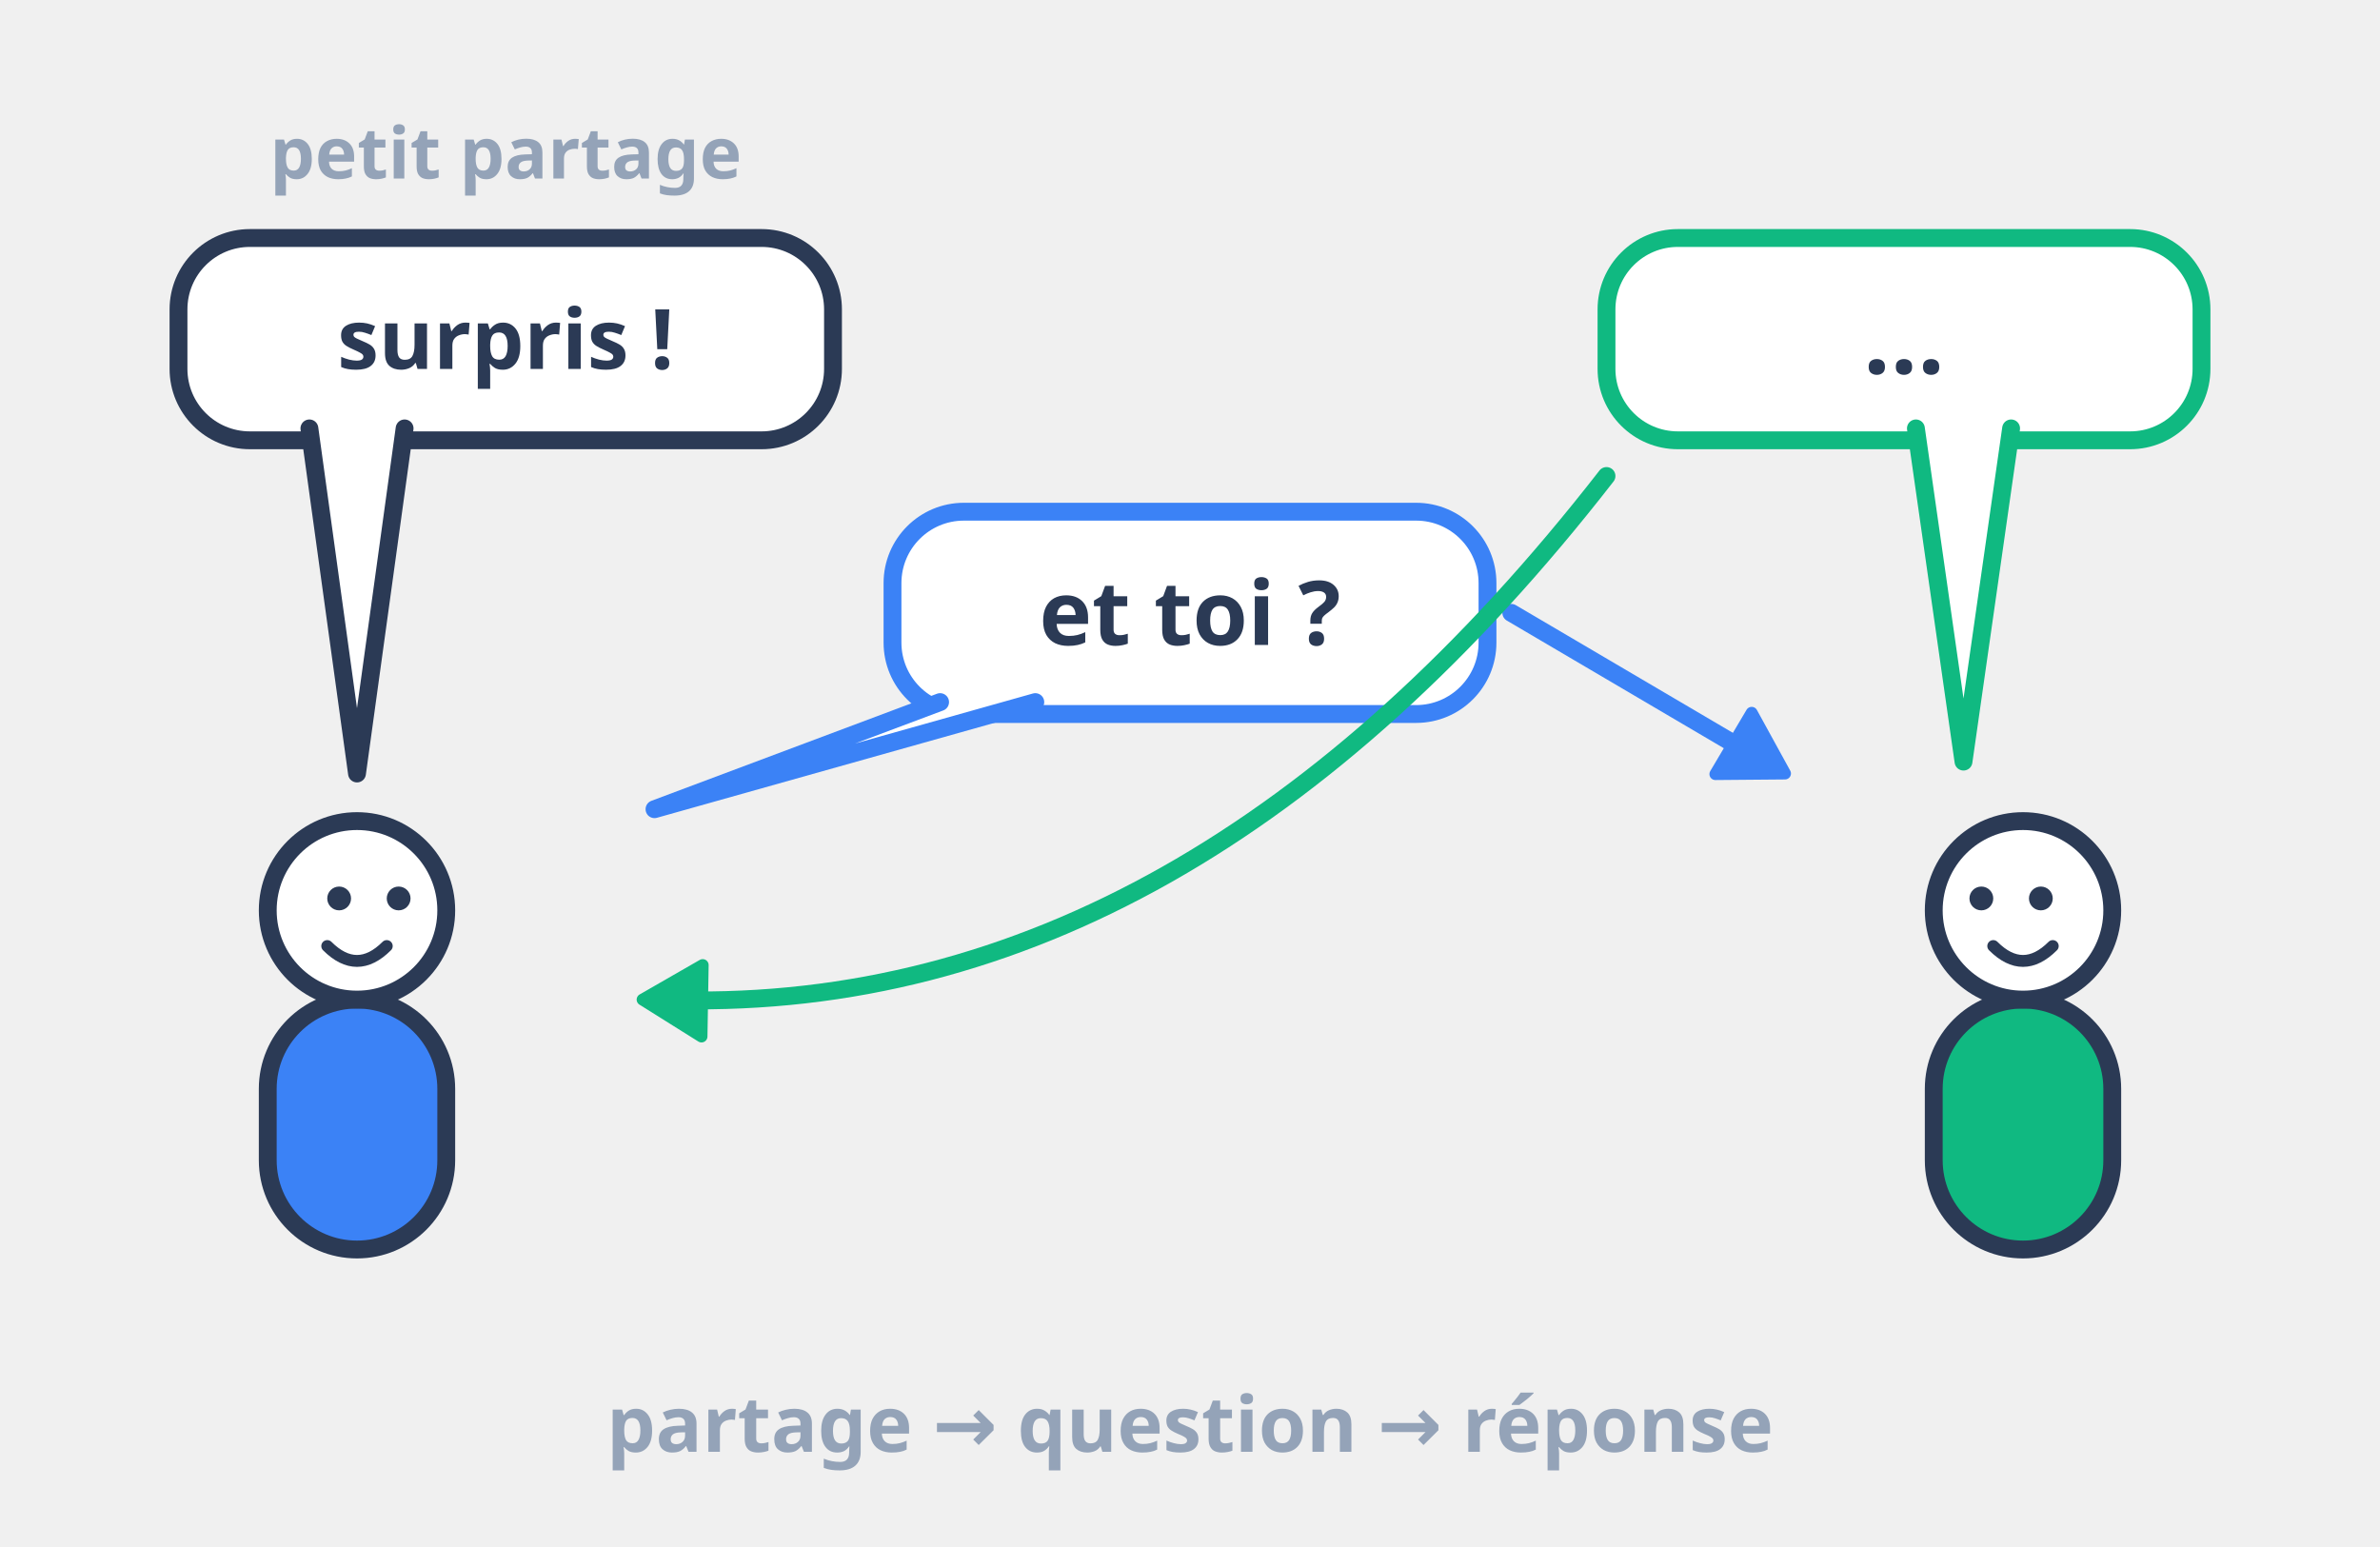
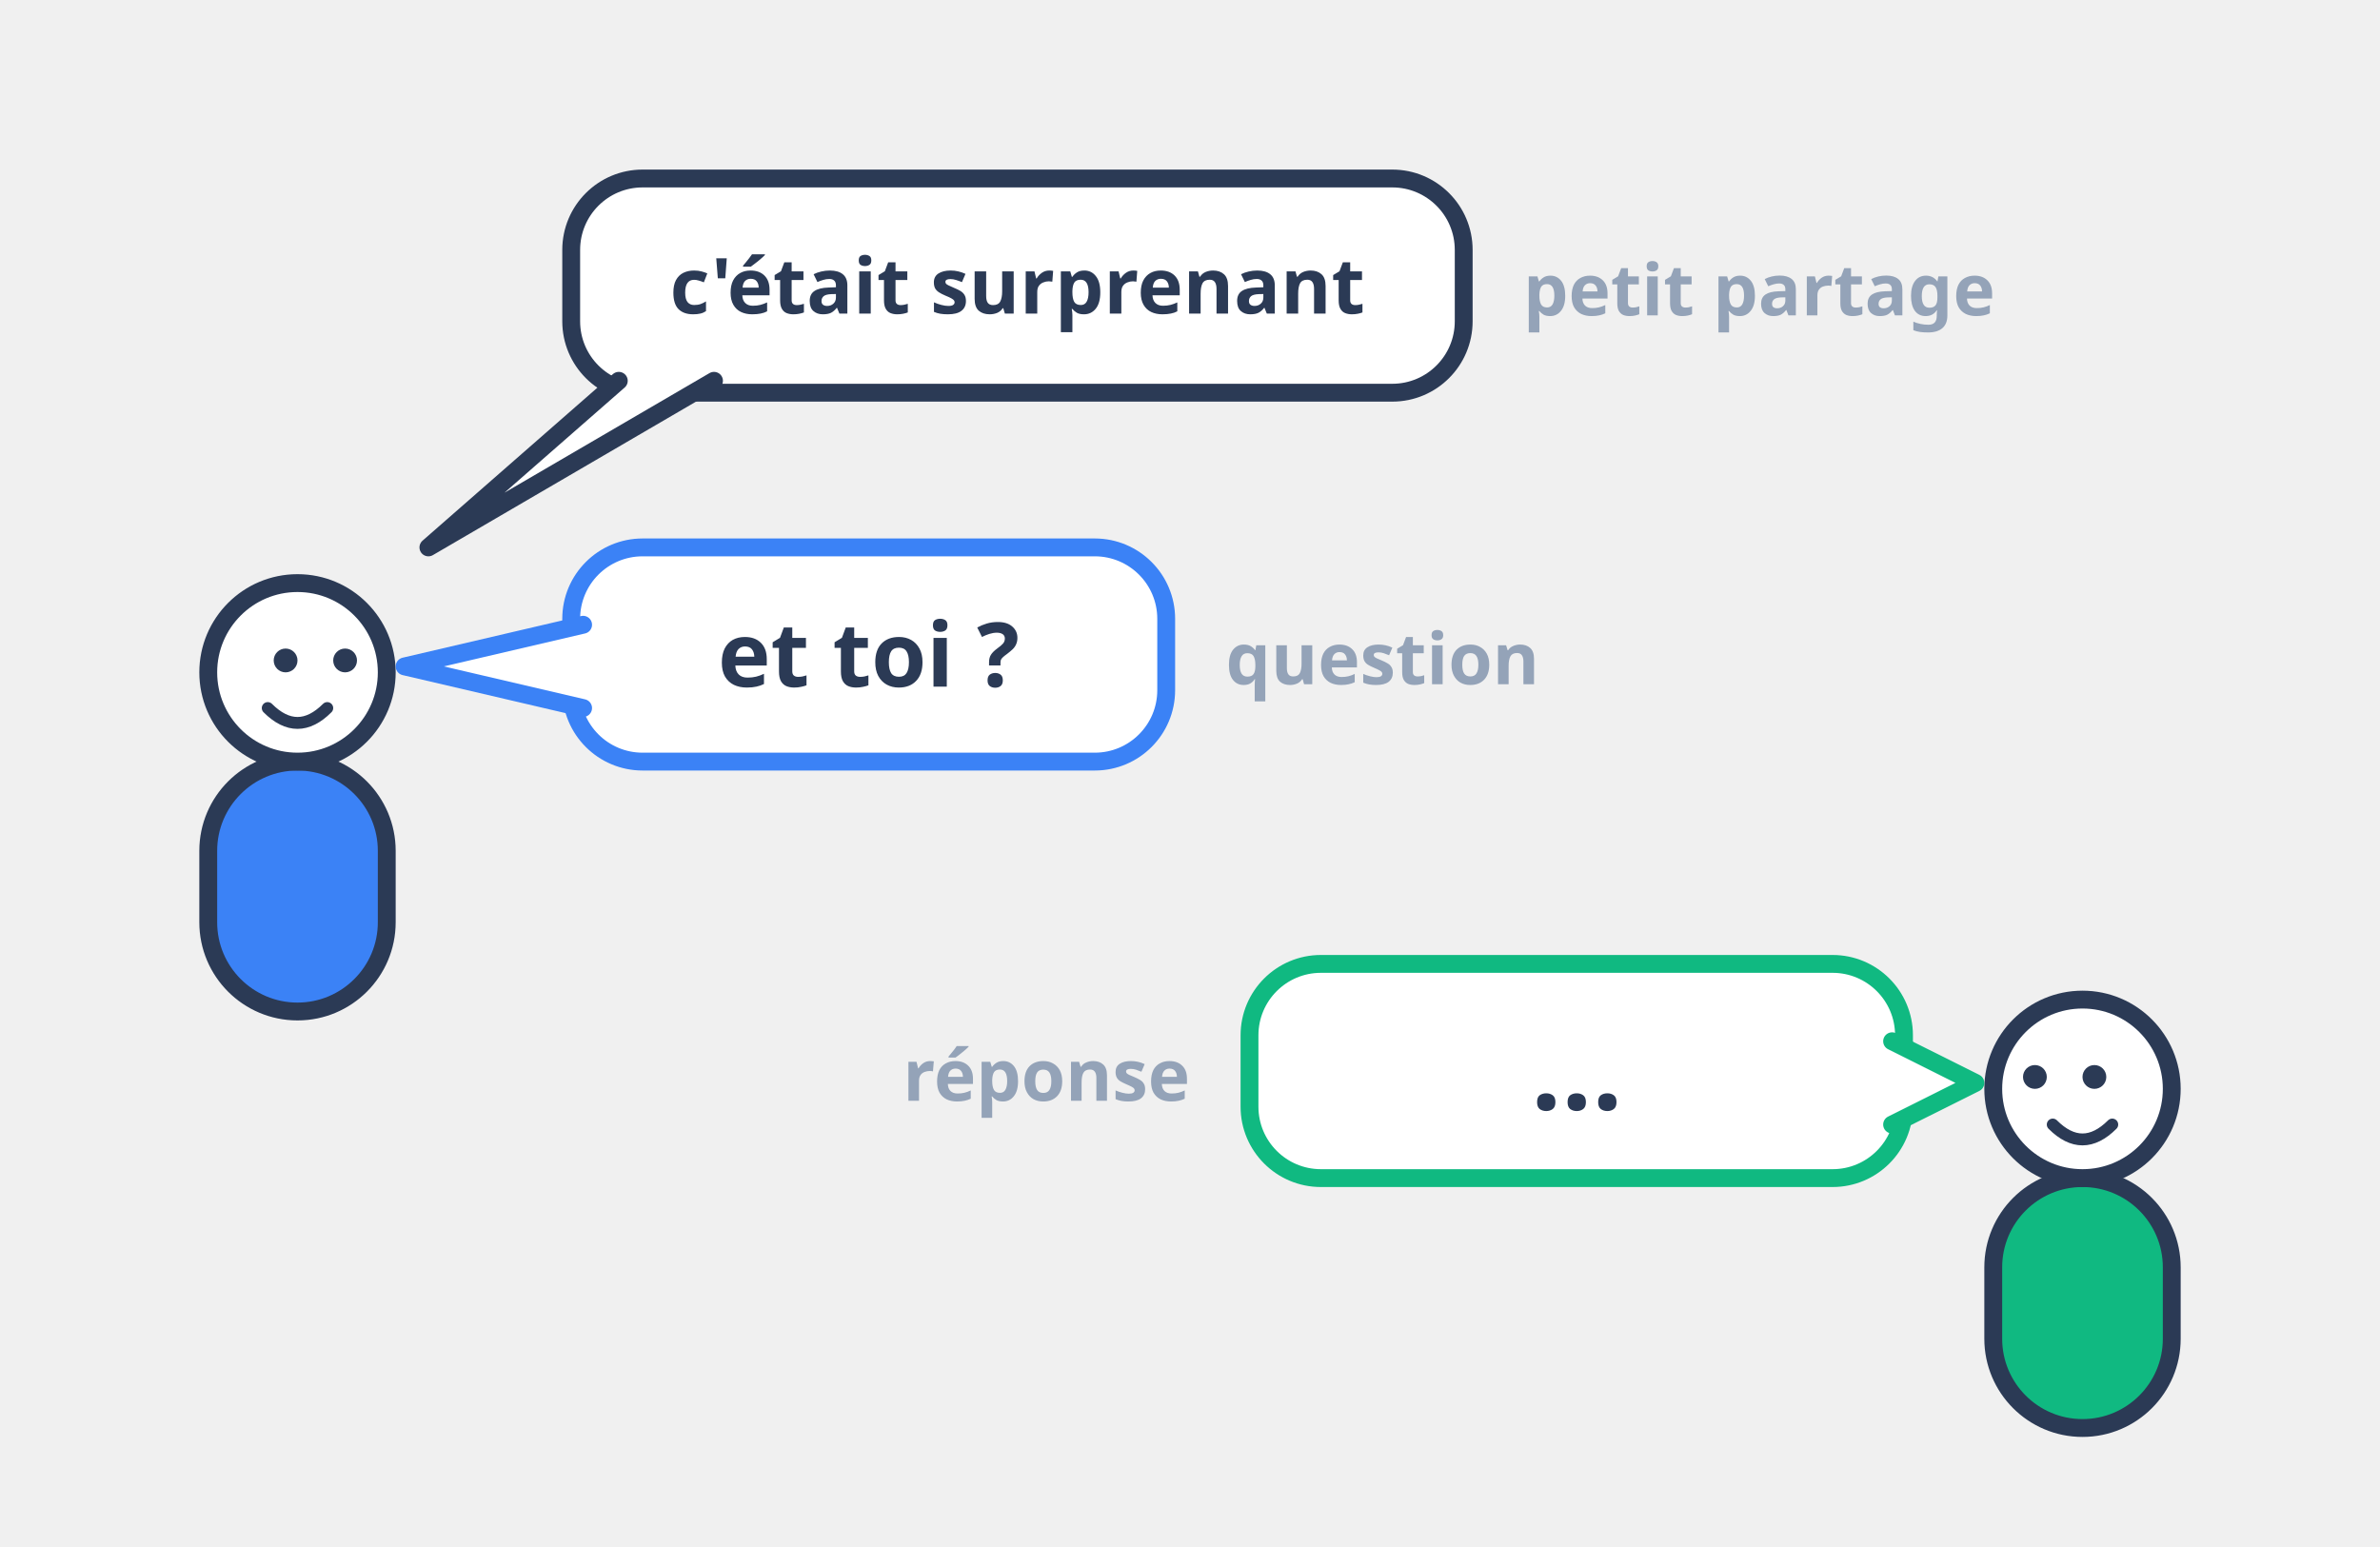
<svg xmlns="http://www.w3.org/2000/svg" viewBox="0 0 400 260" role="img">
  <style>@keyframes k0{0%{opacity:0}6%,92%{opacity:1}100%{opacity:0}}.k0{animation:k0 6s infinite}@keyframes k1{0%,27%{opacity:0}33%,92%{opacity:1}100%{opacity:0}}.k1{animation:k1 6s infinite}@keyframes k2{0%,53%{opacity:0}59%,92%{opacity:1}100%{opacity:0}}.k2{animation:k2 6s infinite}@media (prefers-reduced-motion: reduce){*{animation:none!important}}</style>
  <g font-family="system-ui, sans-serif" font-weight="600" text-anchor="middle" stroke-linecap="round" stroke-linejoin="round">
-     <g transform="translate(60 210) scale(1)">
+     <g transform="translate(50 170) scale(1)">
      <rect x="-15" y="-42" width="30" height="42" rx="15" fill="#3B82F6" stroke="#2B3A55" stroke-width="3" />
      <circle cy="-57" r="15" fill="#FFFFFF" stroke="#2B3A55" stroke-width="3" />
-       <circle cx="-3" cy="-59" r="2" fill="#2B3A55" />
-       <circle cx="7" cy="-59" r="2" fill="#2B3A55" />
+       <circle cx="-2" cy="-59" r="2" fill="#2B3A55" />
+       <circle cx="8" cy="-59" r="2" fill="#2B3A55" />
      <path d="M-5 -51Q0 -46 5 -51" fill="none" stroke="#2B3A55" stroke-width="2" />
    </g>
-     <g transform="translate(340 210) scale(1)">
+     <g transform="translate(350 240) scale(1)">
      <rect x="-15" y="-42" width="30" height="42" rx="15" fill="#10B981" stroke="#2B3A55" stroke-width="3" />
      <circle cy="-57" r="15" fill="#FFFFFF" stroke="#2B3A55" stroke-width="3" />
-       <circle cx="-7" cy="-59" r="2" fill="#2B3A55" />
-       <circle cx="3" cy="-59" r="2" fill="#2B3A55" />
+       <circle cx="-8" cy="-59" r="2" fill="#2B3A55" />
+       <circle cx="2" cy="-59" r="2" fill="#2B3A55" />
      <path d="M-5 -51Q0 -46 5 -51" fill="none" stroke="#2B3A55" stroke-width="2" />
    </g>
    <g class="k0">
-       <rect x="30" y="40" width="110" height="34" rx="12" fill="#FFFFFF" stroke="#2B3A55" stroke-width="3" />
-       <path d="M52 72L60 130L68 72" fill="#FFFFFF" stroke="#2B3A55" stroke-width="3" />
-       <text x="85" y="62" font-size="14" fill="#2B3A55">surpris !</text>
+       <rect x="96" y="30" width="150" height="36" rx="12" fill="#FFFFFF" stroke="#2B3A55" stroke-width="3" />
+       <path d="M104 64L72 92L120 64" fill="#FFFFFF" stroke="#2B3A55" stroke-width="3" />
+       <text x="171" y="52.7" font-size="13" fill="#2B3A55">c'était surprenant</text>
    </g>
-     <text x="85" y="30" font-size="12" fill="#94A3B8" class="k0">petit partage</text>
+     <text x="256" y="53" font-size="12" text-anchor="start" fill="#94A3B8" class="k0">petit partage</text>
    <g class="k1">
-       <rect x="150" y="86" width="100" height="34" rx="12" fill="#FFFFFF" stroke="#3B82F6" stroke-width="3" />
-       <path d="M158 118L110 136L174 118" fill="#FFFFFF" stroke="#3B82F6" stroke-width="3" />
-       <text x="200" y="108.4" font-size="15" fill="#2B3A55">et toi ?</text>
+       <rect x="96" y="92" width="100" height="36" rx="12" fill="#FFFFFF" stroke="#3B82F6" stroke-width="3" />
+       <path d="M98 105L68 112L98 119" fill="#FFFFFF" stroke="#3B82F6" stroke-width="3" />
+       <text x="146" y="115.4" font-size="15" fill="#2B3A55">et toi ?</text>
    </g>
-     <g class="k1">
-       <line x1="254" y1="103" x2="294.8" y2="127" stroke="#3B82F6" stroke-width="3" />
-       <path d="M294.4 119.8L300 130L288.3 130.1Z" fill="#3B82F6" stroke="#3B82F6" stroke-width="2" />
+     <text x="206" y="115" font-size="12" text-anchor="start" fill="#94A3B8" class="k1">question</text>
+     <g class="k2">
+       <rect x="210" y="162" width="110" height="36" rx="12" fill="#FFFFFF" stroke="#10B981" stroke-width="3" />
+       <path d="M318 175L332 182L318 189" fill="#FFFFFF" stroke="#10B981" stroke-width="3" />
+       <text x="265" y="186.5" font-size="18" fill="#2B3A55">…</text>
    </g>
-     <g class="k2">
-       <rect x="270" y="40" width="100" height="34" rx="12" fill="#FFFFFF" stroke="#10B981" stroke-width="3" />
-       <path d="M322 72L330 128L338 72" fill="#FFFFFF" stroke="#10B981" stroke-width="3" />
-       <text x="320" y="62.8" font-size="16" fill="#2B3A55">…</text>
-     </g>
-     <g class="k2">
-       <path d="M270 80Q200 170 114 168.1" fill="none" stroke="#10B981" stroke-width="3" />
-       <path d="M117.9 174.2L108 168L118.1 162.2Z" fill="#10B981" stroke="#10B981" stroke-width="2" />
-     </g>
-     <text x="200" y="244" font-size="13" fill="#94A3B8">partage → question → réponse</text>
+     <text x="200" y="185" font-size="12" text-anchor="end" fill="#94A3B8" class="k2">réponse</text>
  </g>
</svg>
